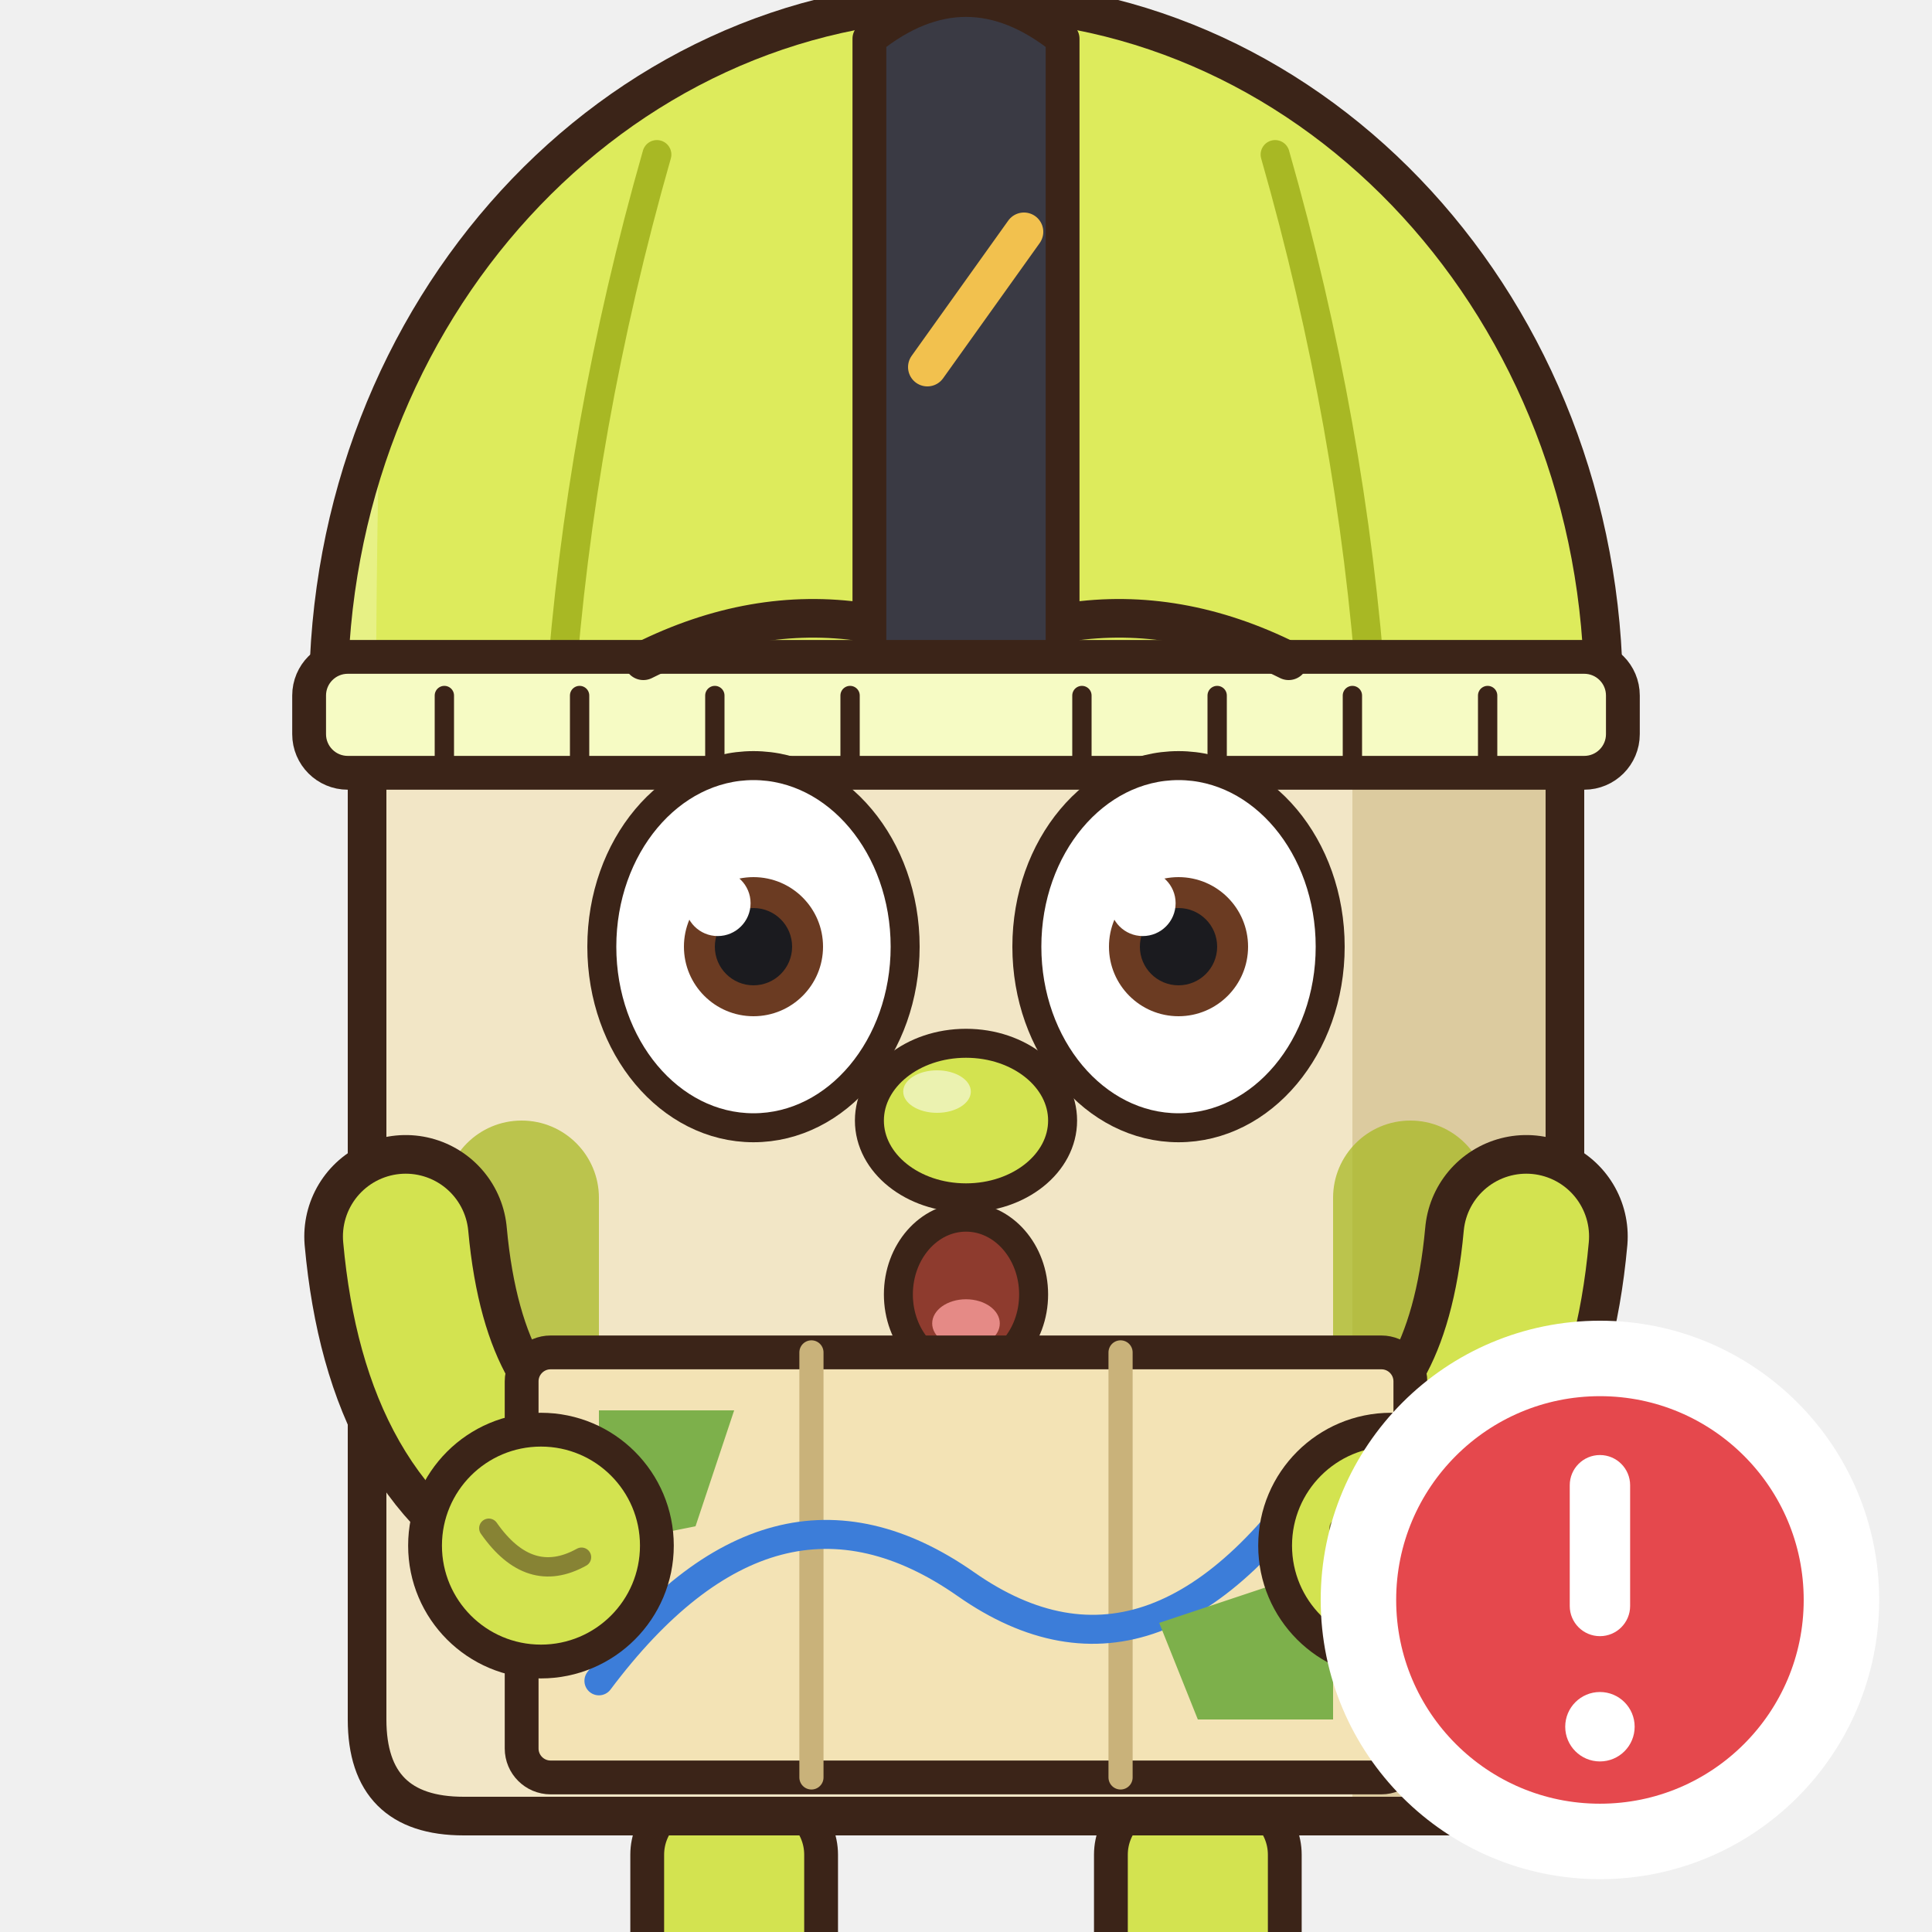
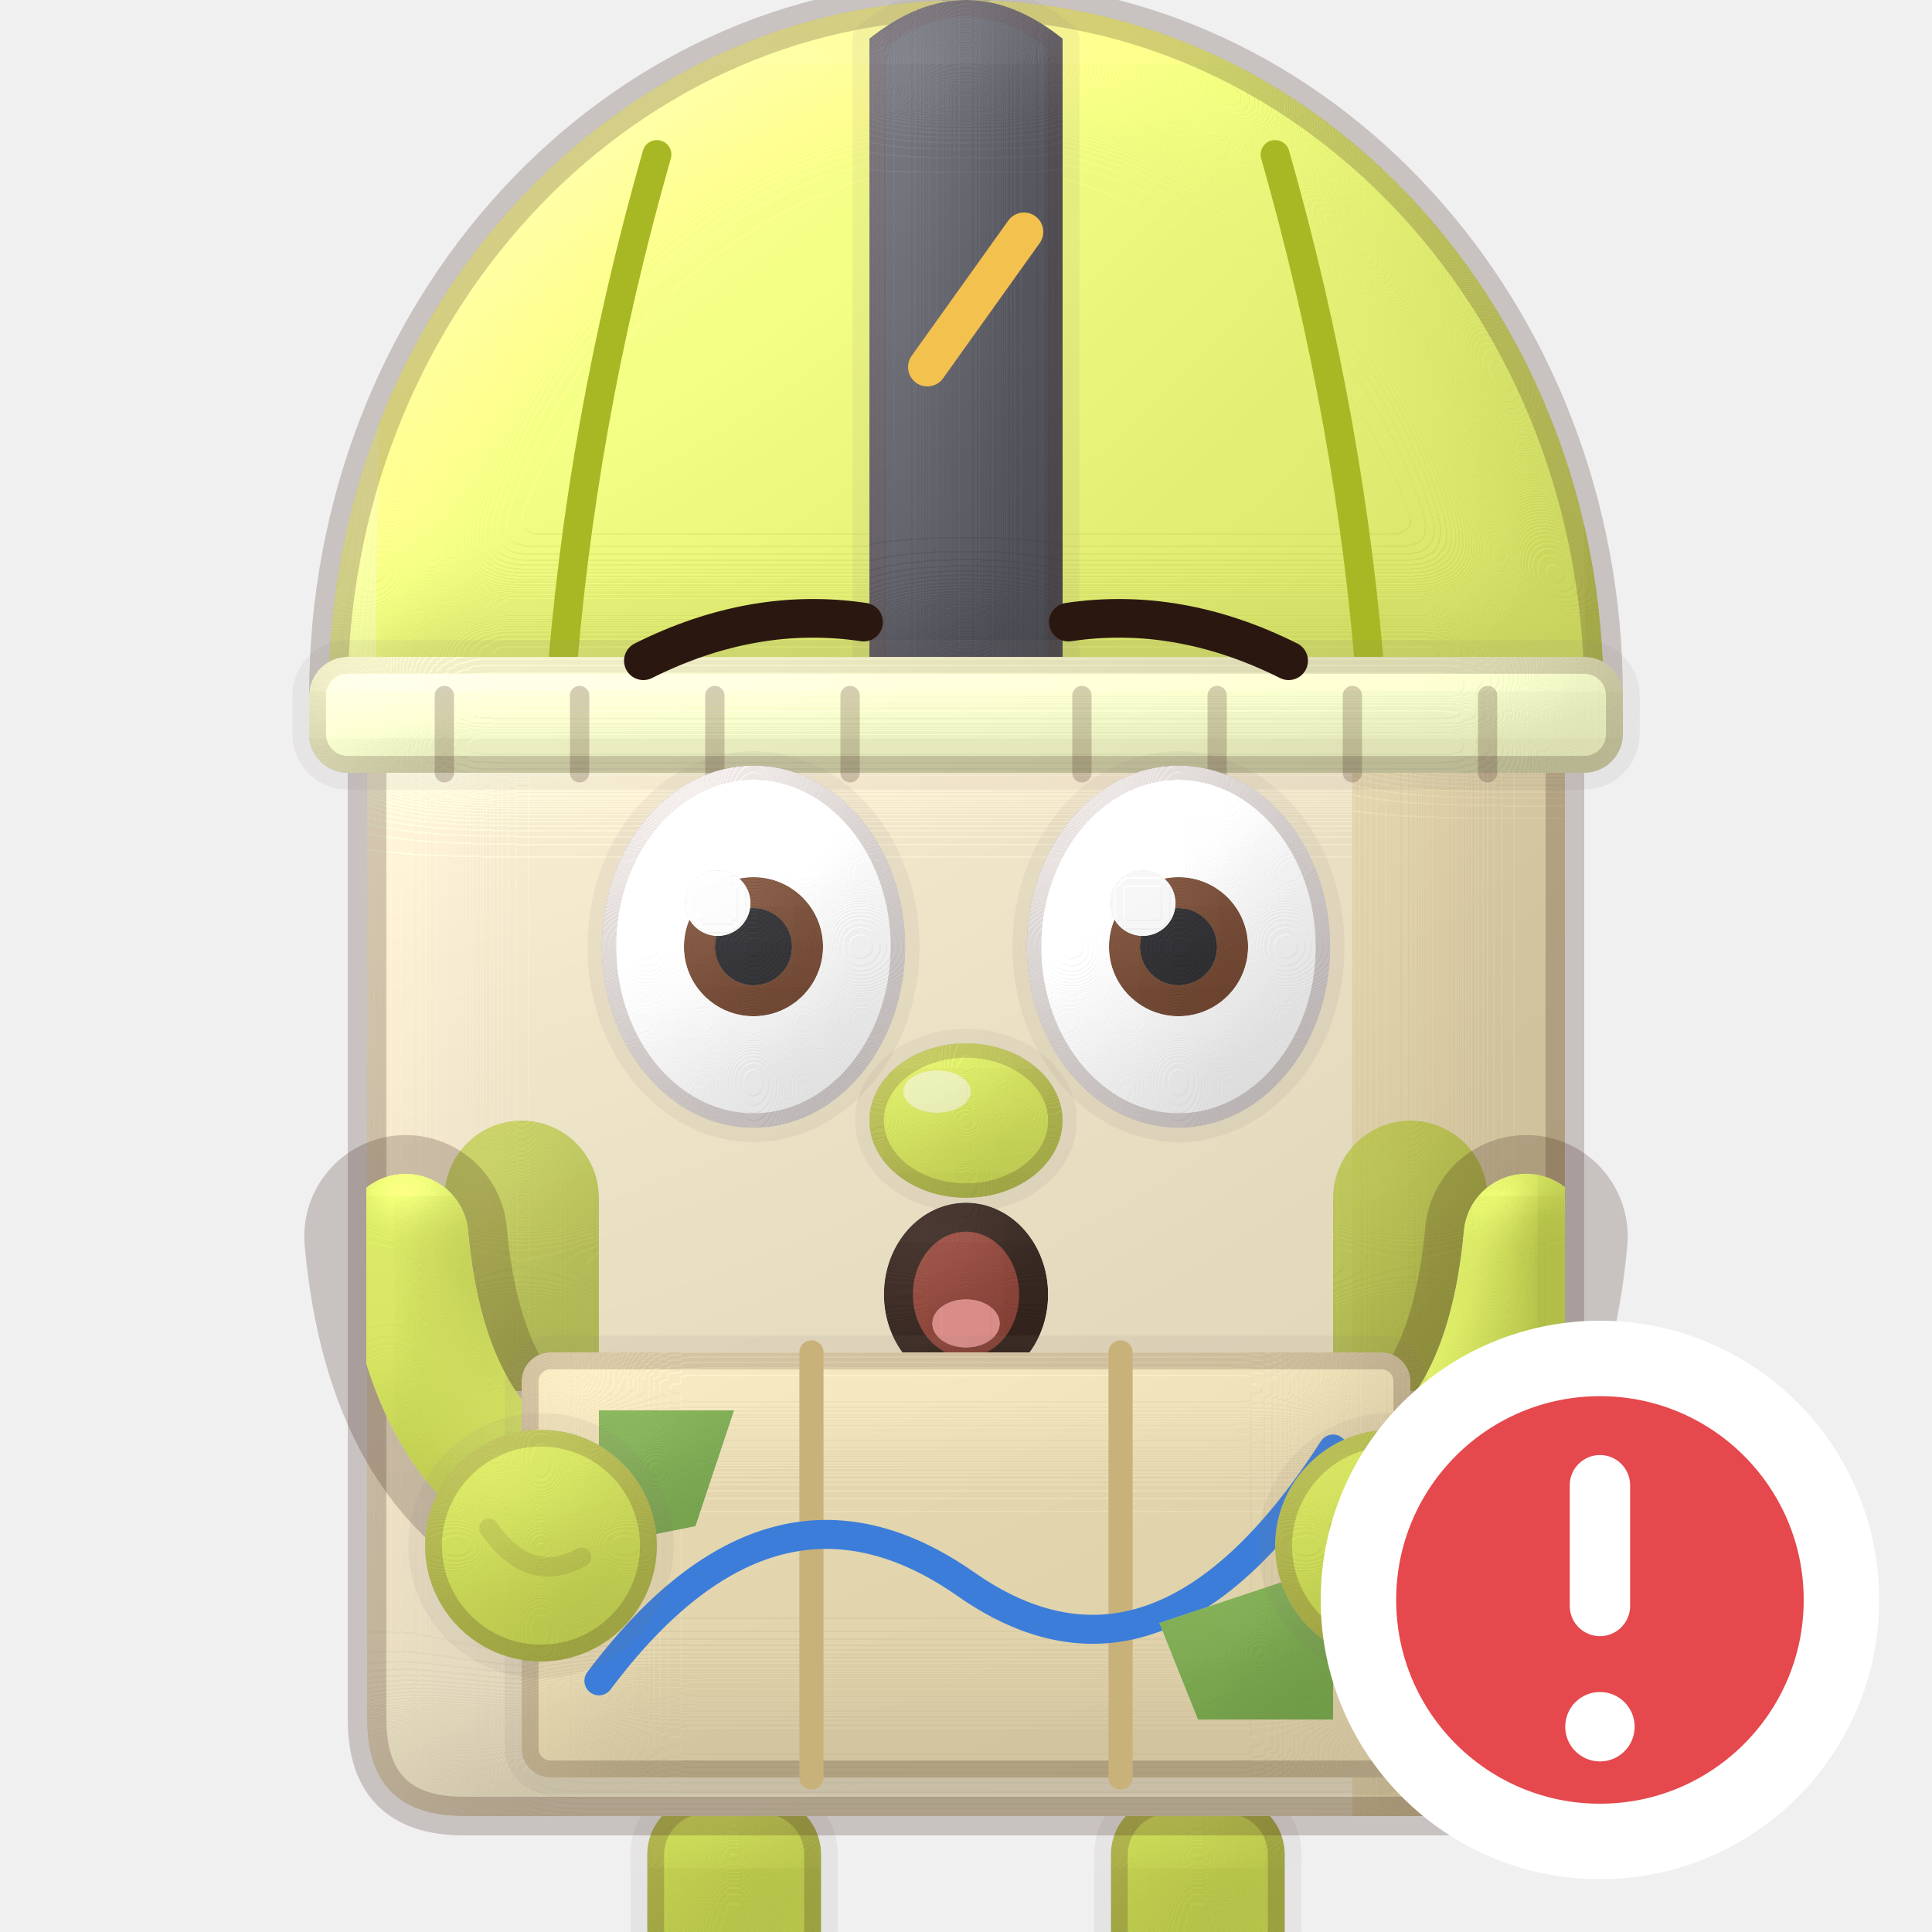
<svg xmlns="http://www.w3.org/2000/svg" viewBox="0 0 64 64" width="48" height="48" role="img" aria-label="Greenwich, Places, escalated">
  <defs>
    <filter id="sm-greenwich-s" x="-50%" y="-50%" width="200%" height="200%">
      <feGaussianBlur stdDeviation="6" />
    </filter>
+     <filter id="sm-greenwich-clay" x="-25%" y="-25%" width="150%" height="150%" color-interpolation-filters="sRGB">
+       <feGaussianBlur in="SourceAlpha" stdDeviation="7" result="b" />
+       <feDiffuseLighting in="b" surfaceScale="6" diffuseConstant="1.15" lighting-color="#fff" result="d">
+         <feDistantLight azimuth="235" elevation="48" />
+       </feDiffuseLighting>
+       <feComposite in="d" in2="SourceAlpha" operator="in" result="d2" />
+       <feBlend in="SourceGraphic" in2="d2" mode="multiply" result="m" />
+       <feSpecularLighting in="b" surfaceScale="6" specularConstant=".55" specularExponent="22" lighting-color="#fff" result="s">
+         <fePointLight x="40" y="20" z="260" />
+       </feSpecularLighting>
+       <feComposite in="s" in2="SourceAlpha" operator="in" result="s2" />
+       <feComposite in="m" in2="s2" operator="arithmetic" k2="1" k3=".85" result="lit" />
+       <feComposite in="lit" in2="SourceAlpha" operator="in" />
+     </filter>
+     <filter id="sm-greenwich-tube" x="-25%" y="-25%" width="150%" height="150%" color-interpolation-filters="sRGB">
+       <feGaussianBlur in="SourceAlpha" stdDeviation="3" result="b" />
+       <feDiffuseLighting in="b" surfaceScale="4" diffuseConstant="1.15" lighting-color="#fff" result="d">
+         <feDistantLight azimuth="235" elevation="48" />
+       </feDiffuseLighting>
+       <feComposite in="d" in2="SourceAlpha" operator="in" result="d2" />
+       <feBlend in="SourceGraphic" in2="d2" mode="multiply" result="m" />
+       <feSpecularLighting in="b" surfaceScale="4" specularConstant=".55" specularExponent="22" lighting-color="#fff" result="s">
+         <fePointLight x="40" y="20" z="260" />
+       </feSpecularLighting>
+       <feComposite in="s" in2="SourceAlpha" operator="in" result="s2" />
+       <feComposite in="m" in2="s2" operator="arithmetic" k2="1" k3=".85" result="lit" />
+       <feComposite in="lit" in2="SourceAlpha" operator="in" />
+     </filter>
  </defs>
  <g transform="scale(0.32) translate(-50 -112)">
-     <rect x="117" y="298" width="18" height="32" rx="6" fill="#D3E350" stroke="#3B2418" stroke-width="3.5" />
-     <rect x="165" y="298" width="18" height="32" rx="6" fill="#D3E350" stroke="#3B2418" stroke-width="3.5" />
-     <path d="M140 322 L114 322 L112 334 Q92 336 90 348 L90 352 L144 352 L144 338 Q144 328 140 322 Z" fill="#8A4E2B" stroke="#3B2418" stroke-width="3.5" stroke-linejoin="round" />
-     <path d="M144 348 L90 348 L90 355 L144 355 Z" fill="#5E3219" stroke="#3B2418" stroke-width="3" stroke-linejoin="round" />
+     <rect x="117" y="298" width="18" height="32" rx="6" fill="#D3E350" stroke="#3B2418" stroke-opacity=".22" stroke-width="3.5" filter="url(#sm-greenwich-clay)" />
+     <rect x="165" y="298" width="18" height="32" rx="6" fill="#D3E350" stroke="#3B2418" stroke-opacity=".22" stroke-width="3.5" filter="url(#sm-greenwich-clay)" />
+     <path d="M140 322 L114 322 L112 334 Q92 336 90 348 L90 352 L144 352 L144 338 Q144 328 140 322 Z" fill="#8A4E2B" stroke="#3B2418" stroke-opacity=".22" stroke-width="3.5" stroke-linejoin="round" filter="url(#sm-greenwich-clay)" />
+     <path d="M144 348 L90 348 L90 355 L144 355 Z" fill="#5E3219" stroke="#3B2418" stroke-opacity=".22" stroke-width="3" stroke-linejoin="round" filter="url(#sm-greenwich-clay)" />
    <path d="M134 328 L120 334 M120 328 L134 334" fill="none" stroke="#E2B07A" stroke-width="2.5" stroke-linecap="round" stroke-linejoin="round" />
-     <path d="M160 322 L186 322 L188 334 Q208 336 210 348 L210 352 L156 352 L156 338 Q156 328 160 322 Z" fill="#8A4E2B" stroke="#3B2418" stroke-width="3.5" stroke-linejoin="round" />
-     <path d="M156 348 L210 348 L210 355 L156 355 Z" fill="#5E3219" stroke="#3B2418" stroke-width="3" stroke-linejoin="round" />
+     <path d="M160 322 L186 322 L188 334 Q208 336 210 348 L210 352 L156 352 L156 338 Q156 328 160 322 Z" fill="#8A4E2B" stroke="#3B2418" stroke-opacity=".22" stroke-width="3.5" stroke-linejoin="round" filter="url(#sm-greenwich-clay)" />
+     <path d="M156 348 L210 348 L210 355 L156 355 Z" fill="#5E3219" stroke="#3B2418" stroke-opacity=".22" stroke-width="3" stroke-linejoin="round" filter="url(#sm-greenwich-clay)" />
    <path d="M166 328 L180 334 M180 328 L166 334" fill="none" stroke="#E2B07A" stroke-width="2.5" stroke-linecap="round" stroke-linejoin="round" />
-     <path d="M150 112 L150 82" fill="none" stroke="#3B2418" stroke-width="5" stroke-linecap="round" stroke-linejoin="round" />
-     <circle cx="150" cy="72" r="11" fill="#D83A34" stroke="#3B2418" stroke-width="3.5" />
+     <path d="M150 112 L150 82" fill="none" stroke="#3B2418" stroke-opacity=".22" stroke-width="5" stroke-linecap="round" stroke-linejoin="round" />
+     <circle cx="150" cy="72" r="11" fill="#D83A34" stroke="#3B2418" stroke-opacity=".22" stroke-width="3.5" filter="url(#sm-greenwich-clay)" />
    <clipPath id="sm-greenwich-c">
      <path d="M84 184 A66 72 0 0 1 216 184 Z" />
    </clipPath>
-     <path d="M84 184 A66 72 0 0 1 216 184 Z" fill="#DDEB5C" />
+     <path d="M84 184 A66 72 0 0 1 216 184 Z" fill="#DDEB5C" filter="url(#sm-greenwich-clay)" />
    <g clip-path="url(#sm-greenwich-c)">
-       <path d="M200 0 L340 0 L340 370 L196 370 Q230 200 200 0 Z" fill="#A8B824" opacity="0.32" />
-       <path d="M0 0 L104 0 Q76 160 100 370 L0 370 Z" fill="#F6FBC4" opacity="0.4" />
+       <path d="M200 0 L340 0 L340 370 L196 370 Q230 200 200 0 Z" fill="#A8B824" opacity="0.32" filter="url(#sm-greenwich-clay)" />
+       <path d="M0 0 L104 0 Q76 160 100 370 L0 370 Z" fill="#F6FBC4" opacity="0.4" filter="url(#sm-greenwich-clay)" />
      <path d="M118 128 Q110 156 108 184 M182 128 Q190 156 192 184" fill="none" stroke="#A8B824" stroke-width="3" stroke-linecap="round" stroke-linejoin="round" />
    </g>
-     <path d="M84 184 A66 72 0 0 1 216 184 Z" fill="none" stroke="#3B2418" stroke-width="4" stroke-linecap="round" stroke-linejoin="round" />
-     <path d="M140 184 L140 116 Q150 108 160 116 L160 184 Z" fill="#3A3A44" stroke="#3B2418" stroke-width="3.5" stroke-linejoin="round" stroke-linecap="round" />
+     <path d="M84 184 A66 72 0 0 1 216 184 Z" fill="none" stroke="#3B2418" stroke-opacity=".22" stroke-width="4" stroke-linecap="round" stroke-linejoin="round" />
+     <path d="M140 184 L140 116 Q150 108 160 116 L160 184 Z" fill="#3A3A44" stroke="#3B2418" stroke-opacity=".22" stroke-width="3.5" stroke-linejoin="round" stroke-linecap="round" filter="url(#sm-greenwich-clay)" />
    <path d="M146 150 L156 136" fill="none" stroke="#F2C14E" stroke-width="4" stroke-linecap="round" stroke-linejoin="round" />
    <clipPath id="sm-greenwich-d">
      <path d="M88 184 L212 184 L212 290 Q212 300 202 300 L98 300 Q88 300 88 290 Z" />
    </clipPath>
-     <path d="M88 184 L212 184 L212 290 Q212 300 202 300 L98 300 Q88 300 88 290 Z" fill="#F2E6C6" />
+     <path d="M88 184 L212 184 L212 290 Q212 300 202 300 L98 300 Q88 300 88 290 Z" fill="#F2E6C6" filter="url(#sm-greenwich-clay)" />
    <g clip-path="url(#sm-greenwich-d)">
-       <path d="M190 180 L240 180 L240 300 L190 300 Z" fill="#DCCB9F" />
+       <path d="M190 180 L240 180 L240 300 L190 300 Z" fill="#DCCB9F" filter="url(#sm-greenwich-clay)" />
    </g>
-     <path d="M88 184 L212 184 L212 290 Q212 300 202 300 L98 300 Q88 300 88 290 Z" fill="none" stroke="#3B2418" stroke-width="4" stroke-linecap="round" stroke-linejoin="round" />
-     <rect x="82" y="180" width="136" height="12" rx="4" fill="#F6FBC4" stroke="#3B2418" stroke-width="3.5" />
-     <path d="M96 184 L96 192 M110 184 L110 192 M124 184 L124 192 M138 184 L138 192 M162 184 L162 192 M176 184 L176 192 M190 184 L190 192 M204 184 L204 192" fill="none" stroke="#3B2418" stroke-width="2" stroke-linecap="round" stroke-linejoin="round" />
-     <path d="M96 256 L96 236 A8 8 0 0 1 112 236 L112 256 Z M188 256 L188 236 A8 8 0 0 1 204 236 L204 256 Z" fill="#A8B824" opacity="0.75" />
-     <ellipse cx="150" cy="228" rx="10" ry="8" fill="#D3E350" stroke="#3B2418" stroke-width="3" />
-     <ellipse cx="147" cy="225" rx="3.5" ry="2.2" fill="#fff" opacity=".55" />
+     <path d="M88 184 L212 184 L212 290 Q212 300 202 300 L98 300 Q88 300 88 290 Z" fill="none" stroke="#3B2418" stroke-opacity=".22" stroke-width="4" stroke-linecap="round" stroke-linejoin="round" />
+     <rect x="82" y="180" width="136" height="12" rx="4" fill="#F6FBC4" stroke="#3B2418" stroke-opacity=".22" stroke-width="3.5" filter="url(#sm-greenwich-clay)" />
+     <path d="M96 184 L96 192 M110 184 L110 192 M124 184 L124 192 M138 184 L138 192 M162 184 L162 192 M176 184 L176 192 M190 184 L190 192 M204 184 L204 192" fill="none" stroke="#3B2418" stroke-opacity=".22" stroke-width="2" stroke-linecap="round" stroke-linejoin="round" />
+     <path d="M96 256 L96 236 A8 8 0 0 1 112 236 L112 256 Z M188 256 L188 236 A8 8 0 0 1 204 236 L204 256 Z" fill="#A8B824" opacity="0.75" filter="url(#sm-greenwich-clay)" />
+     <ellipse cx="150" cy="228" rx="10" ry="8" fill="#D3E350" stroke="#3B2418" stroke-opacity=".22" stroke-width="3" filter="url(#sm-greenwich-clay)" />
+     <ellipse cx="147" cy="225" rx="3.5" ry="2.2" fill="#fff" opacity=".55" filter="url(#sm-greenwich-clay)" />
    <g>
-       <ellipse cx="128" cy="210" rx="15.7" ry="18.745" fill="#fff" stroke="#3B2418" stroke-width="3" />
-       <circle cx="128" cy="210" r="7.2" fill="#6B3B22" />
-       <circle cx="128" cy="210" r="4" fill="#1B1B1F" />
-       <circle cx="124.3" cy="205.5" r="3.4" fill="#fff" />
-       <ellipse cx="172" cy="210" rx="15.7" ry="18.745" fill="#fff" stroke="#3B2418" stroke-width="3" />
-       <circle cx="172" cy="210" r="7.2" fill="#6B3B22" />
-       <circle cx="172" cy="210" r="4" fill="#1B1B1F" />
-       <circle cx="168.3" cy="205.5" r="3.4" fill="#fff" />
+       <ellipse cx="128" cy="210" rx="15.7" ry="18.745" fill="#fff" stroke="#3B2418" stroke-opacity=".22" stroke-width="3" filter="url(#sm-greenwich-clay)" />
+       <circle cx="128" cy="210" r="7.2" fill="#6B3B22" filter="url(#sm-greenwich-clay)" />
+       <circle cx="128" cy="210" r="4" fill="#1B1B1F" filter="url(#sm-greenwich-clay)" />
+       <circle cx="124.3" cy="205.5" r="3.4" fill="#fff" filter="url(#sm-greenwich-clay)" />
+       <ellipse cx="172" cy="210" rx="15.7" ry="18.745" fill="#fff" stroke="#3B2418" stroke-opacity=".22" stroke-width="3" filter="url(#sm-greenwich-clay)" />
+       <circle cx="172" cy="210" r="7.2" fill="#6B3B22" filter="url(#sm-greenwich-clay)" />
+       <circle cx="172" cy="210" r="4" fill="#1B1B1F" filter="url(#sm-greenwich-clay)" />
+       <circle cx="168.3" cy="205.5" r="3.4" fill="#fff" filter="url(#sm-greenwich-clay)" />
    </g>
-     <path d="M116.6 180.4 Q128 174.7 139.4 176.4 M183.4 180.4 Q172 174.7 160.6 176.4" fill="none" stroke="#3B2418" stroke-width="4" stroke-linecap="round" />
-     <ellipse cx="150" cy="246" rx="7" ry="8" fill="#8E3B2E" stroke="#3B2418" stroke-width="3" />
-     <ellipse cx="150" cy="249" rx="3.5" ry="2.5" fill="#E58A86" />
-     <path d="M92 240 Q94 262 108 268" fill="none" stroke="#3B2418" stroke-width="21" stroke-linecap="round" stroke-linejoin="round" />
-     <path d="M92 240 Q94 262 108 268" fill="none" stroke="#D3E350" stroke-width="13" stroke-linecap="round" stroke-linejoin="round" />
-     <path d="M208 240 Q206 262 192 268" fill="none" stroke="#3B2418" stroke-width="21" stroke-linecap="round" stroke-linejoin="round" />
-     <path d="M208 240 Q206 262 192 268" fill="none" stroke="#D3E350" stroke-width="13" stroke-linecap="round" stroke-linejoin="round" />
-     <rect x="104" y="252" width="92" height="44" rx="3" fill="#F3E3B5" stroke="#3B2418" stroke-width="3.5" />
+     <path d="M116.6 180.4 Q128 174.7 139.4 176.4 M183.4 180.4 Q172 174.7 160.6 176.4" fill="none" stroke="#2A1810" stroke-width="4" stroke-linecap="round" />
+     <ellipse cx="150" cy="246" rx="7" ry="8" fill="#8E3B2E" stroke="#2A1810" stroke-width="3" filter="url(#sm-greenwich-clay)" />
+     <ellipse cx="150" cy="249" rx="3.5" ry="2.5" fill="#E58A86" filter="url(#sm-greenwich-clay)" />
+     <path d="M92 240 Q94 262 108 268" fill="none" stroke="#3B2418" stroke-opacity=".22" stroke-width="21" stroke-linecap="round" stroke-linejoin="round" />
+     <path d="M92 240 Q94 262 108 268" fill="none" stroke="#D3E350" stroke-width="13" stroke-linecap="round" stroke-linejoin="round" filter="url(#sm-greenwich-tube)" />
+     <path d="M208 240 Q206 262 192 268" fill="none" stroke="#3B2418" stroke-opacity=".22" stroke-width="21" stroke-linecap="round" stroke-linejoin="round" />
+     <path d="M208 240 Q206 262 192 268" fill="none" stroke="#D3E350" stroke-width="13" stroke-linecap="round" stroke-linejoin="round" filter="url(#sm-greenwich-tube)" />
+     <rect x="104" y="252" width="92" height="44" rx="3" fill="#F3E3B5" stroke="#3B2418" stroke-opacity=".22" stroke-width="3.5" filter="url(#sm-greenwich-clay)" />
    <path d="M134 252 L134 296 M166 252 L166 296" fill="none" stroke="#C9B27A" stroke-width="2.5" stroke-linecap="round" stroke-linejoin="round" />
    <path d="M112 286 Q130 262 150 276 Q170 290 188 262" fill="none" stroke="#3C7DD9" stroke-width="3" stroke-linecap="round" stroke-linejoin="round" />
-     <path d="M112 258 L126 258 L122 270 L112 272 Z M170 280 L188 274 L188 290 L174 290 Z" fill="#7DB04B" />
-     <circle cx="106" cy="272" r="12" fill="#D3E350" stroke="#3B2418" stroke-width="3.5" />
-     <path d="M100.6 270.2 Q104.8 276.2 110.2 273.2" fill="none" stroke="#3B2418" stroke-width="2" stroke-linecap="round" opacity=".5" />
-     <circle cx="194" cy="272" r="12" fill="#D3E350" stroke="#3B2418" stroke-width="3.5" />
-     <path d="M188.6 270.2 Q192.8 276.2 198.2 273.2" fill="none" stroke="#3B2418" stroke-width="2" stroke-linecap="round" opacity=".5" />
+     <path d="M112 258 L126 258 L122 270 L112 272 Z M170 280 L188 274 L188 290 L174 290 Z" fill="#7DB04B" filter="url(#sm-greenwich-clay)" />
+     <circle cx="106" cy="272" r="12" fill="#D3E350" stroke="#3B2418" stroke-opacity=".22" stroke-width="3.5" filter="url(#sm-greenwich-clay)" />
+     <path d="M100.6 270.2 Q104.8 276.2 110.2 273.2" fill="none" stroke="#3B2418" stroke-opacity=".22" stroke-width="2" stroke-linecap="round" opacity=".5" />
+     <circle cx="194" cy="272" r="12" fill="#D3E350" stroke="#3B2418" stroke-opacity=".22" stroke-width="3.5" filter="url(#sm-greenwich-clay)" />
+     <path d="M188.6 270.2 Q192.8 276.2 198.2 273.2" fill="none" stroke="#3B2418" stroke-opacity=".22" stroke-width="2" stroke-linecap="round" opacity=".5" />
  </g>
  <circle cx="53" cy="53" r="8" fill="#e5484d" stroke="#fff" stroke-width="2.5" />
  <rect x="52" y="48.2" width="2" height="6" rx="1" fill="#fff" />
  <circle cx="53" cy="57.2" r="1.15" fill="#fff" />
</svg>
